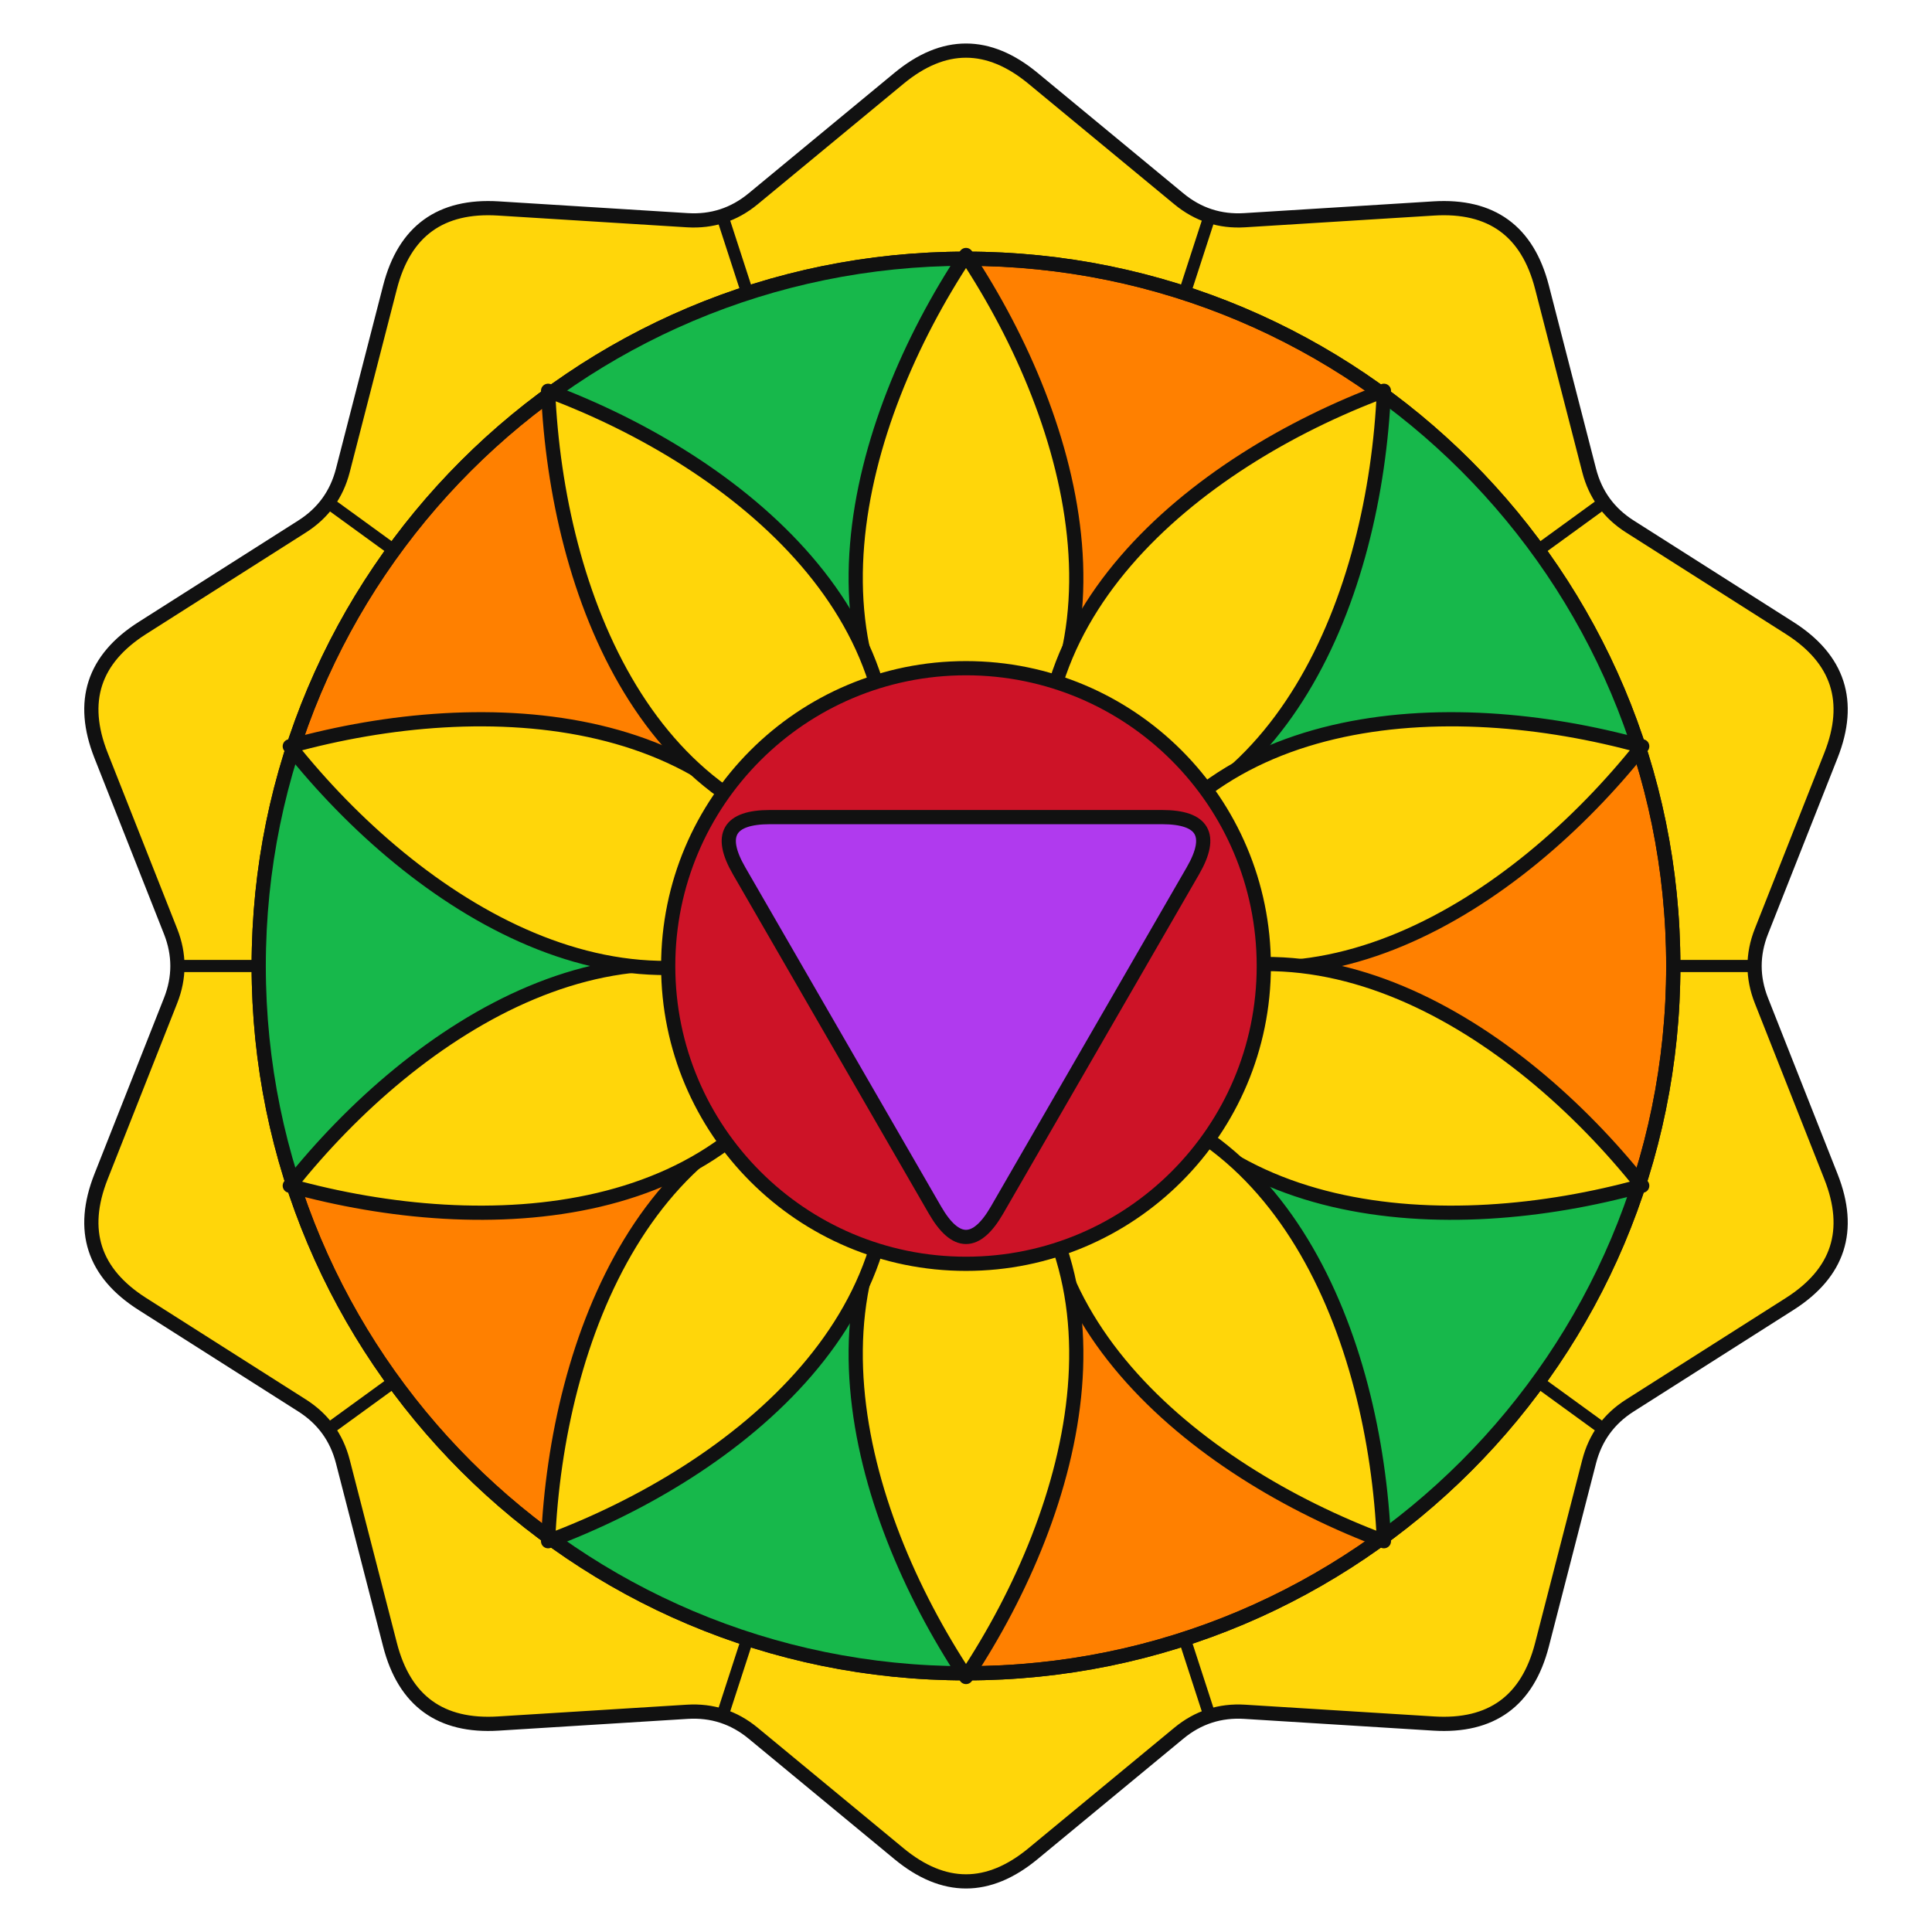
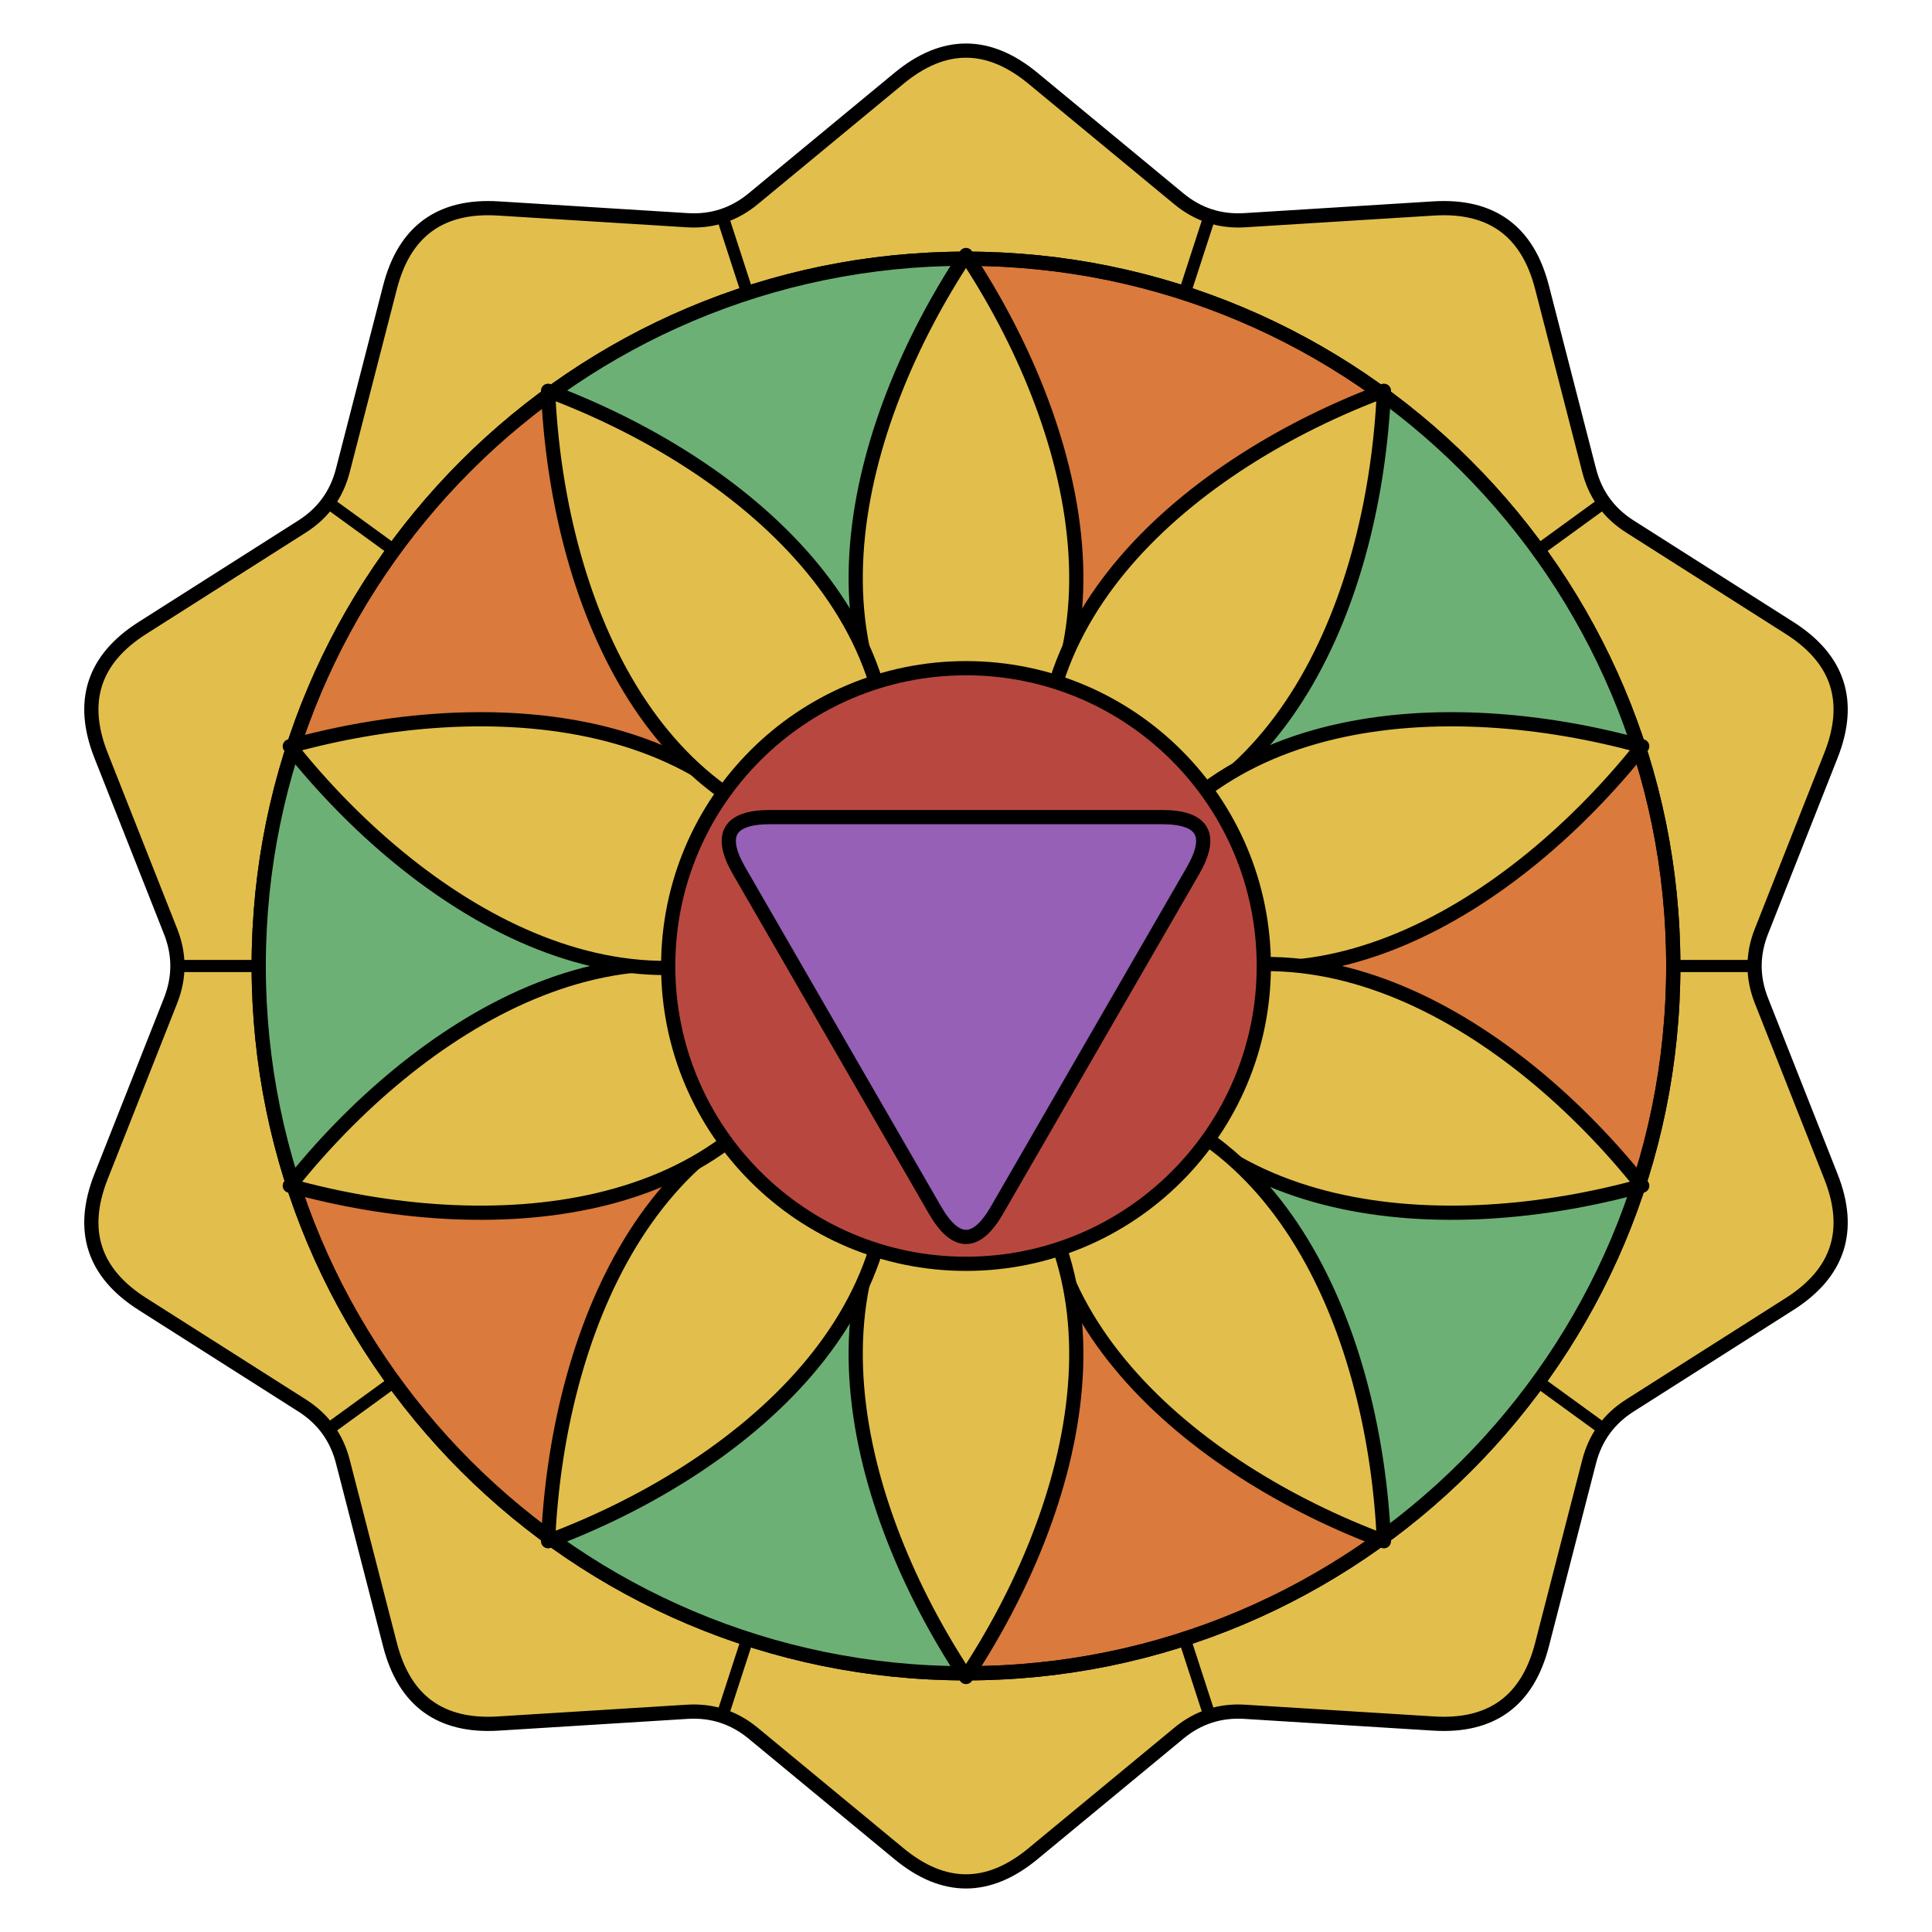
<svg xmlns="http://www.w3.org/2000/svg" width="168mm" height="168mm" viewBox="-84 -84 168 168">
  <g transform="scale(1.079)">
-     <path d="M-22.462,-60.103 Q-19.468,-59.917 -17.155,-61.827 L-5.397,-71.542 Q0,-76 5.397,-71.542 L17.155,-61.827 Q19.468,-59.917 22.462,-60.103 L37.685,-61.05 Q44.672,-61.485 46.417,-54.706 L50.22,-39.936 Q50.968,-37.03 53.5,-35.421 L66.373,-27.24 Q72.28,-23.485 69.708,-16.975 L64.103,-2.79 Q63,0 64.103,2.79 L69.708,16.975 Q72.28,23.485 66.373,27.24 L53.5,35.421 Q50.968,37.03 50.22,39.936 L46.417,54.706 Q44.672,61.485 37.685,61.05 L22.462,60.103 Q19.468,59.917 17.155,61.827 L5.397,71.542 Q0,76 -5.397,71.542 L-17.155,61.827 Q-19.468,59.917 -22.462,60.103 L-37.685,61.05 Q-44.672,61.485 -46.417,54.706 L-50.22,39.936 Q-50.968,37.03 -53.5,35.421 L-66.373,27.24 Q-72.28,23.485 -69.708,16.975 L-64.103,2.79 Q-63,0 -64.103,-2.79 L-69.708,-16.975 Q-72.28,-23.485 -66.373,-27.24 L-53.5,-35.421 Q-50.968,-37.03 -50.22,-39.936 L-46.417,-54.706 Q-44.672,-61.485 -37.685,-61.05 Z" fill="#FFD60A" stroke="#111111" stroke-width="1.145" stroke-linejoin="round" stroke-linecap="round" />
-     <path d="M17.614,-54.21 L19.468,-59.917" fill="none" stroke="#111111" stroke-width="0.981" stroke-linejoin="round" stroke-linecap="round" />
-     <path d="M46.114,-33.504 L50.968,-37.03" fill="none" stroke="#111111" stroke-width="0.981" stroke-linejoin="round" stroke-linecap="round" />
-     <path d="M57,0 L63,0" fill="none" stroke="#111111" stroke-width="0.981" stroke-linejoin="round" stroke-linecap="round" />
-     <path d="M46.114,33.504 L50.968,37.03" fill="none" stroke="#111111" stroke-width="0.981" stroke-linejoin="round" stroke-linecap="round" />
-     <path d="M17.614,54.21 L19.468,59.917" fill="none" stroke="#111111" stroke-width="0.981" stroke-linejoin="round" stroke-linecap="round" />
-     <path d="M-17.614,54.21 L-19.468,59.917" fill="none" stroke="#111111" stroke-width="0.981" stroke-linejoin="round" stroke-linecap="round" />
-     <path d="M-46.114,33.504 L-50.968,37.03" fill="none" stroke="#111111" stroke-width="0.981" stroke-linejoin="round" stroke-linecap="round" />
-     <path d="M-57,0 L-63,0" fill="none" stroke="#111111" stroke-width="0.981" stroke-linejoin="round" stroke-linecap="round" />
-     <path d="M-46.114,-33.504 L-50.968,-37.03" fill="none" stroke="#111111" stroke-width="0.981" stroke-linejoin="round" stroke-linecap="round" />
-     <path d="M-17.614,-54.21 L-19.468,-59.917" fill="none" stroke="#111111" stroke-width="0.981" stroke-linejoin="round" stroke-linecap="round" />
-     <circle cx="0" cy="0" r="57" fill="#FF8000" stroke="#111111" stroke-width="1.145" stroke-linejoin="round" stroke-linecap="round" />
-     <path d="M0,0 L33.504,-46.114 A57,57 0 0 1 54.21,-17.614 Z" fill="#17B84B" />
-     <path d="M0,0 L54.21,17.614 A57,57 0 0 1 33.504,46.114 Z" fill="#17B84B" />
-     <path d="M0,0 L0,57 A57,57 0 0 1 -33.504,46.114 Z" fill="#17B84B" />
-     <path d="M0,0 L-54.21,17.614 A57,57 0 0 1 -54.21,-17.614 Z" fill="#17B84B" />
-     <path d="M0,0 L-33.504,-46.114 A57,57 0 0 1 0,-57 Z" fill="#17B84B" />
+     <path d="M-22.462,-60.103 Q-19.468,-59.917 -17.155,-61.827 L-5.397,-71.542 Q0,-76 5.397,-71.542 L17.155,-61.827 Q19.468,-59.917 22.462,-60.103 L37.685,-61.05 Q44.672,-61.485 46.417,-54.706 L50.22,-39.936 Q50.968,-37.03 53.5,-35.421 L66.373,-27.24 Q72.28,-23.485 69.708,-16.975 L64.103,-2.79 Q63,0 64.103,2.79 L69.708,16.975 Q72.28,23.485 66.373,27.24 L53.5,35.421 Q50.968,37.03 50.22,39.936 L46.417,54.706 Q44.672,61.485 37.685,61.05 L22.462,60.103 Q19.468,59.917 17.155,61.827 L5.397,71.542 Q0,76 -5.397,71.542 L-17.155,61.827 Q-19.468,59.917 -22.462,60.103 L-37.685,61.05 Q-44.672,61.485 -46.417,54.706 L-50.22,39.936 Q-50.968,37.03 -53.5,35.421 L-66.373,27.24 Q-72.28,23.485 -69.708,16.975 L-64.103,2.79 Q-63,0 -64.103,-2.79 L-69.708,-16.975 Q-72.28,-23.485 -66.373,-27.24 L-53.5,-35.421 Q-50.968,-37.03 -50.22,-39.936 L-46.417,-54.706 Q-44.672,-61.485 -37.685,-61.05 Z" fill="#E2BF4C" stroke="#000000" stroke-width="1.145" stroke-linejoin="round" stroke-linecap="round" />
+     <path d="M17.614,-54.21 L19.468,-59.917" fill="none" stroke="#000000" stroke-width="0.981" stroke-linejoin="round" stroke-linecap="round" />
+     <path d="M46.114,-33.504 L50.968,-37.03" fill="none" stroke="#000000" stroke-width="0.981" stroke-linejoin="round" stroke-linecap="round" />
+     <path d="M57,0 L63,0" fill="none" stroke="#000000" stroke-width="0.981" stroke-linejoin="round" stroke-linecap="round" />
+     <path d="M46.114,33.504 L50.968,37.03" fill="none" stroke="#000000" stroke-width="0.981" stroke-linejoin="round" stroke-linecap="round" />
+     <path d="M17.614,54.21 L19.468,59.917" fill="none" stroke="#000000" stroke-width="0.981" stroke-linejoin="round" stroke-linecap="round" />
+     <path d="M-17.614,54.21 L-19.468,59.917" fill="none" stroke="#000000" stroke-width="0.981" stroke-linejoin="round" stroke-linecap="round" />
+     <path d="M-46.114,33.504 L-50.968,37.03" fill="none" stroke="#000000" stroke-width="0.981" stroke-linejoin="round" stroke-linecap="round" />
+     <path d="M-57,0 L-63,0" fill="none" stroke="#000000" stroke-width="0.981" stroke-linejoin="round" stroke-linecap="round" />
+     <path d="M-46.114,-33.504 L-50.968,-37.03" fill="none" stroke="#000000" stroke-width="0.981" stroke-linejoin="round" stroke-linecap="round" />
+     <path d="M-17.614,-54.21 L-19.468,-59.917" fill="none" stroke="#000000" stroke-width="0.981" stroke-linejoin="round" stroke-linecap="round" />
+     <circle cx="0" cy="0" r="57" fill="#DA7A3C" stroke="#000000" stroke-width="1.145" stroke-linejoin="round" stroke-linecap="round" />
+     <path d="M0,0 L33.504,-46.114 A57,57 0 0 1 54.21,-17.614 Z" fill="#6DB076" />
+     <path d="M0,0 L54.21,17.614 A57,57 0 0 1 33.504,46.114 Z" fill="#6DB076" />
+     <path d="M0,0 L0,57 A57,57 0 0 1 -33.504,46.114 Z" fill="#6DB076" />
+     <path d="M0,0 L-54.21,17.614 A57,57 0 0 1 -54.21,-17.614 Z" fill="#6DB076" />
+     <path d="M0,0 L-33.504,-46.114 A57,57 0 0 1 0,-57 Z" fill="#6DB076" />
    <g class="petalo">
-       <path d="M0,-12 C14.4,-23.778 9,-43.71 0,-57.3 C-9,-43.71 -14.4,-23.778 0,-12 Z" fill="#FFD60A" stroke="#111111" stroke-width="1.145" stroke-linejoin="round" stroke-linecap="round" />
+       <path d="M0,-12 C14.4,-23.778 9,-43.71 0,-57.3 C-9,-43.71 -14.4,-23.778 0,-12 Z" fill="#E2BF4C" stroke="#000000" stroke-width="1.145" stroke-linejoin="round" stroke-linecap="round" />
    </g>
    <g class="petalo">
-       <path d="M7.053,-9.708 C25.626,-10.773 32.973,-30.072 33.68,-46.357 C18.411,-40.652 2.327,-27.701 7.053,-9.708 Z" fill="#FFD60A" stroke="#111111" stroke-width="1.145" stroke-linejoin="round" stroke-linecap="round" />
+       <path d="M7.053,-9.708 C25.626,-10.773 32.973,-30.072 33.68,-46.357 C18.411,-40.652 2.327,-27.701 7.053,-9.708 Z" fill="#E2BF4C" stroke="#000000" stroke-width="1.145" stroke-linejoin="round" stroke-linecap="round" />
    </g>
    <g class="petalo">
-       <path d="M11.413,-3.708 C27.064,6.347 44.352,-4.948 54.496,-17.707 C38.79,-22.067 18.164,-21.043 11.413,-3.708 Z" fill="#FFD60A" stroke="#111111" stroke-width="1.145" stroke-linejoin="round" stroke-linecap="round" />
+       <path d="M11.413,-3.708 C27.064,6.347 44.352,-4.948 54.496,-17.707 C38.79,-22.067 18.164,-21.043 11.413,-3.708 Z" fill="#E2BF4C" stroke="#000000" stroke-width="1.145" stroke-linejoin="round" stroke-linecap="round" />
    </g>
    <g class="petalo">
-       <path d="M11.413,3.708 C18.164,21.043 38.79,22.067 54.496,17.707 C44.352,4.948 27.064,-6.347 11.413,3.708 Z" fill="#FFD60A" stroke="#111111" stroke-width="1.145" stroke-linejoin="round" stroke-linecap="round" />
+       <path d="M11.413,3.708 C18.164,21.043 38.79,22.067 54.496,17.707 C44.352,4.948 27.064,-6.347 11.413,3.708 Z" fill="#E2BF4C" stroke="#000000" stroke-width="1.145" stroke-linejoin="round" stroke-linecap="round" />
    </g>
    <g class="petalo">
-       <path d="M7.053,9.708 C2.327,27.701 18.411,40.652 33.68,46.357 C32.973,30.072 25.626,10.773 7.053,9.708 Z" fill="#FFD60A" stroke="#111111" stroke-width="1.145" stroke-linejoin="round" stroke-linecap="round" />
+       <path d="M7.053,9.708 C2.327,27.701 18.411,40.652 33.68,46.357 C32.973,30.072 25.626,10.773 7.053,9.708 Z" fill="#E2BF4C" stroke="#000000" stroke-width="1.145" stroke-linejoin="round" stroke-linecap="round" />
    </g>
    <g class="petalo">
-       <path d="M0,12 C-14.4,23.778 -9,43.71 0,57.3 C9,43.71 14.4,23.778 0,12 Z" fill="#FFD60A" stroke="#111111" stroke-width="1.145" stroke-linejoin="round" stroke-linecap="round" />
+       <path d="M0,12 C-14.4,23.778 -9,43.71 0,57.3 C9,43.71 14.4,23.778 0,12 Z" fill="#E2BF4C" stroke="#000000" stroke-width="1.145" stroke-linejoin="round" stroke-linecap="round" />
    </g>
    <g class="petalo">
-       <path d="M-7.053,9.708 C-25.626,10.773 -32.973,30.072 -33.68,46.357 C-18.411,40.652 -2.327,27.701 -7.053,9.708 Z" fill="#FFD60A" stroke="#111111" stroke-width="1.145" stroke-linejoin="round" stroke-linecap="round" />
+       <path d="M-7.053,9.708 C-25.626,10.773 -32.973,30.072 -33.68,46.357 C-18.411,40.652 -2.327,27.701 -7.053,9.708 Z" fill="#E2BF4C" stroke="#000000" stroke-width="1.145" stroke-linejoin="round" stroke-linecap="round" />
    </g>
    <g class="petalo">
-       <path d="M-11.413,3.708 C-27.064,-6.347 -44.352,4.948 -54.496,17.707 C-38.79,22.067 -18.164,21.043 -11.413,3.708 Z" fill="#FFD60A" stroke="#111111" stroke-width="1.145" stroke-linejoin="round" stroke-linecap="round" />
+       <path d="M-11.413,3.708 C-27.064,-6.347 -44.352,4.948 -54.496,17.707 C-38.79,22.067 -18.164,21.043 -11.413,3.708 Z" fill="#E2BF4C" stroke="#000000" stroke-width="1.145" stroke-linejoin="round" stroke-linecap="round" />
    </g>
    <g class="petalo">
-       <path d="M-11.413,-3.708 C-18.164,-21.043 -38.79,-22.067 -54.496,-17.707 C-44.352,-4.948 -27.064,6.347 -11.413,-3.708 Z" fill="#FFD60A" stroke="#111111" stroke-width="1.145" stroke-linejoin="round" stroke-linecap="round" />
+       <path d="M-11.413,-3.708 C-18.164,-21.043 -38.79,-22.067 -54.496,-17.707 C-44.352,-4.948 -27.064,6.347 -11.413,-3.708 Z" fill="#E2BF4C" stroke="#000000" stroke-width="1.145" stroke-linejoin="round" stroke-linecap="round" />
    </g>
    <g class="petalo">
-       <path d="M-7.053,-9.708 C-2.327,-27.701 -18.411,-40.652 -33.68,-46.357 C-32.973,-30.072 -25.626,-10.773 -7.053,-9.708 Z" fill="#FFD60A" stroke="#111111" stroke-width="1.145" stroke-linejoin="round" stroke-linecap="round" />
+       <path d="M-7.053,-9.708 C-2.327,-27.701 -18.411,-40.652 -33.68,-46.357 C-32.973,-30.072 -25.626,-10.773 -7.053,-9.708 Z" fill="#E2BF4C" stroke="#000000" stroke-width="1.145" stroke-linejoin="round" stroke-linecap="round" />
    </g>
-     <circle cx="0" cy="0" r="57" fill="none" stroke="#111111" stroke-width="1.145" stroke-linejoin="round" stroke-linecap="round" />
-     <circle cx="0" cy="0" r="24" fill="#CD1327" stroke="#111111" stroke-width="1.145" stroke-linejoin="round" stroke-linecap="round" />
-     <path d="M2.5,19.67 Q0,24 -2.5,19.67 L-18.285,-7.67 Q-20.785,-12 -15.785,-12 L15.785,-12 Q20.785,-12 18.285,-7.67 Z" fill="#B03AEE" stroke="#111111" stroke-width="1.145" stroke-linejoin="round" stroke-linecap="round" />
+     <circle cx="0" cy="0" r="57" fill="none" stroke="#000000" stroke-width="1.145" stroke-linejoin="round" stroke-linecap="round" />
+     <circle cx="0" cy="0" r="24" fill="#B8483F" stroke="#000000" stroke-width="1.145" stroke-linejoin="round" stroke-linecap="round" />
+     <path d="M2.5,19.67 Q0,24 -2.5,19.67 L-18.285,-7.67 Q-20.785,-12 -15.785,-12 L15.785,-12 Q20.785,-12 18.285,-7.67 Z" fill="#9560B5" stroke="#000000" stroke-width="1.145" stroke-linejoin="round" stroke-linecap="round" />
  </g>
</svg>
